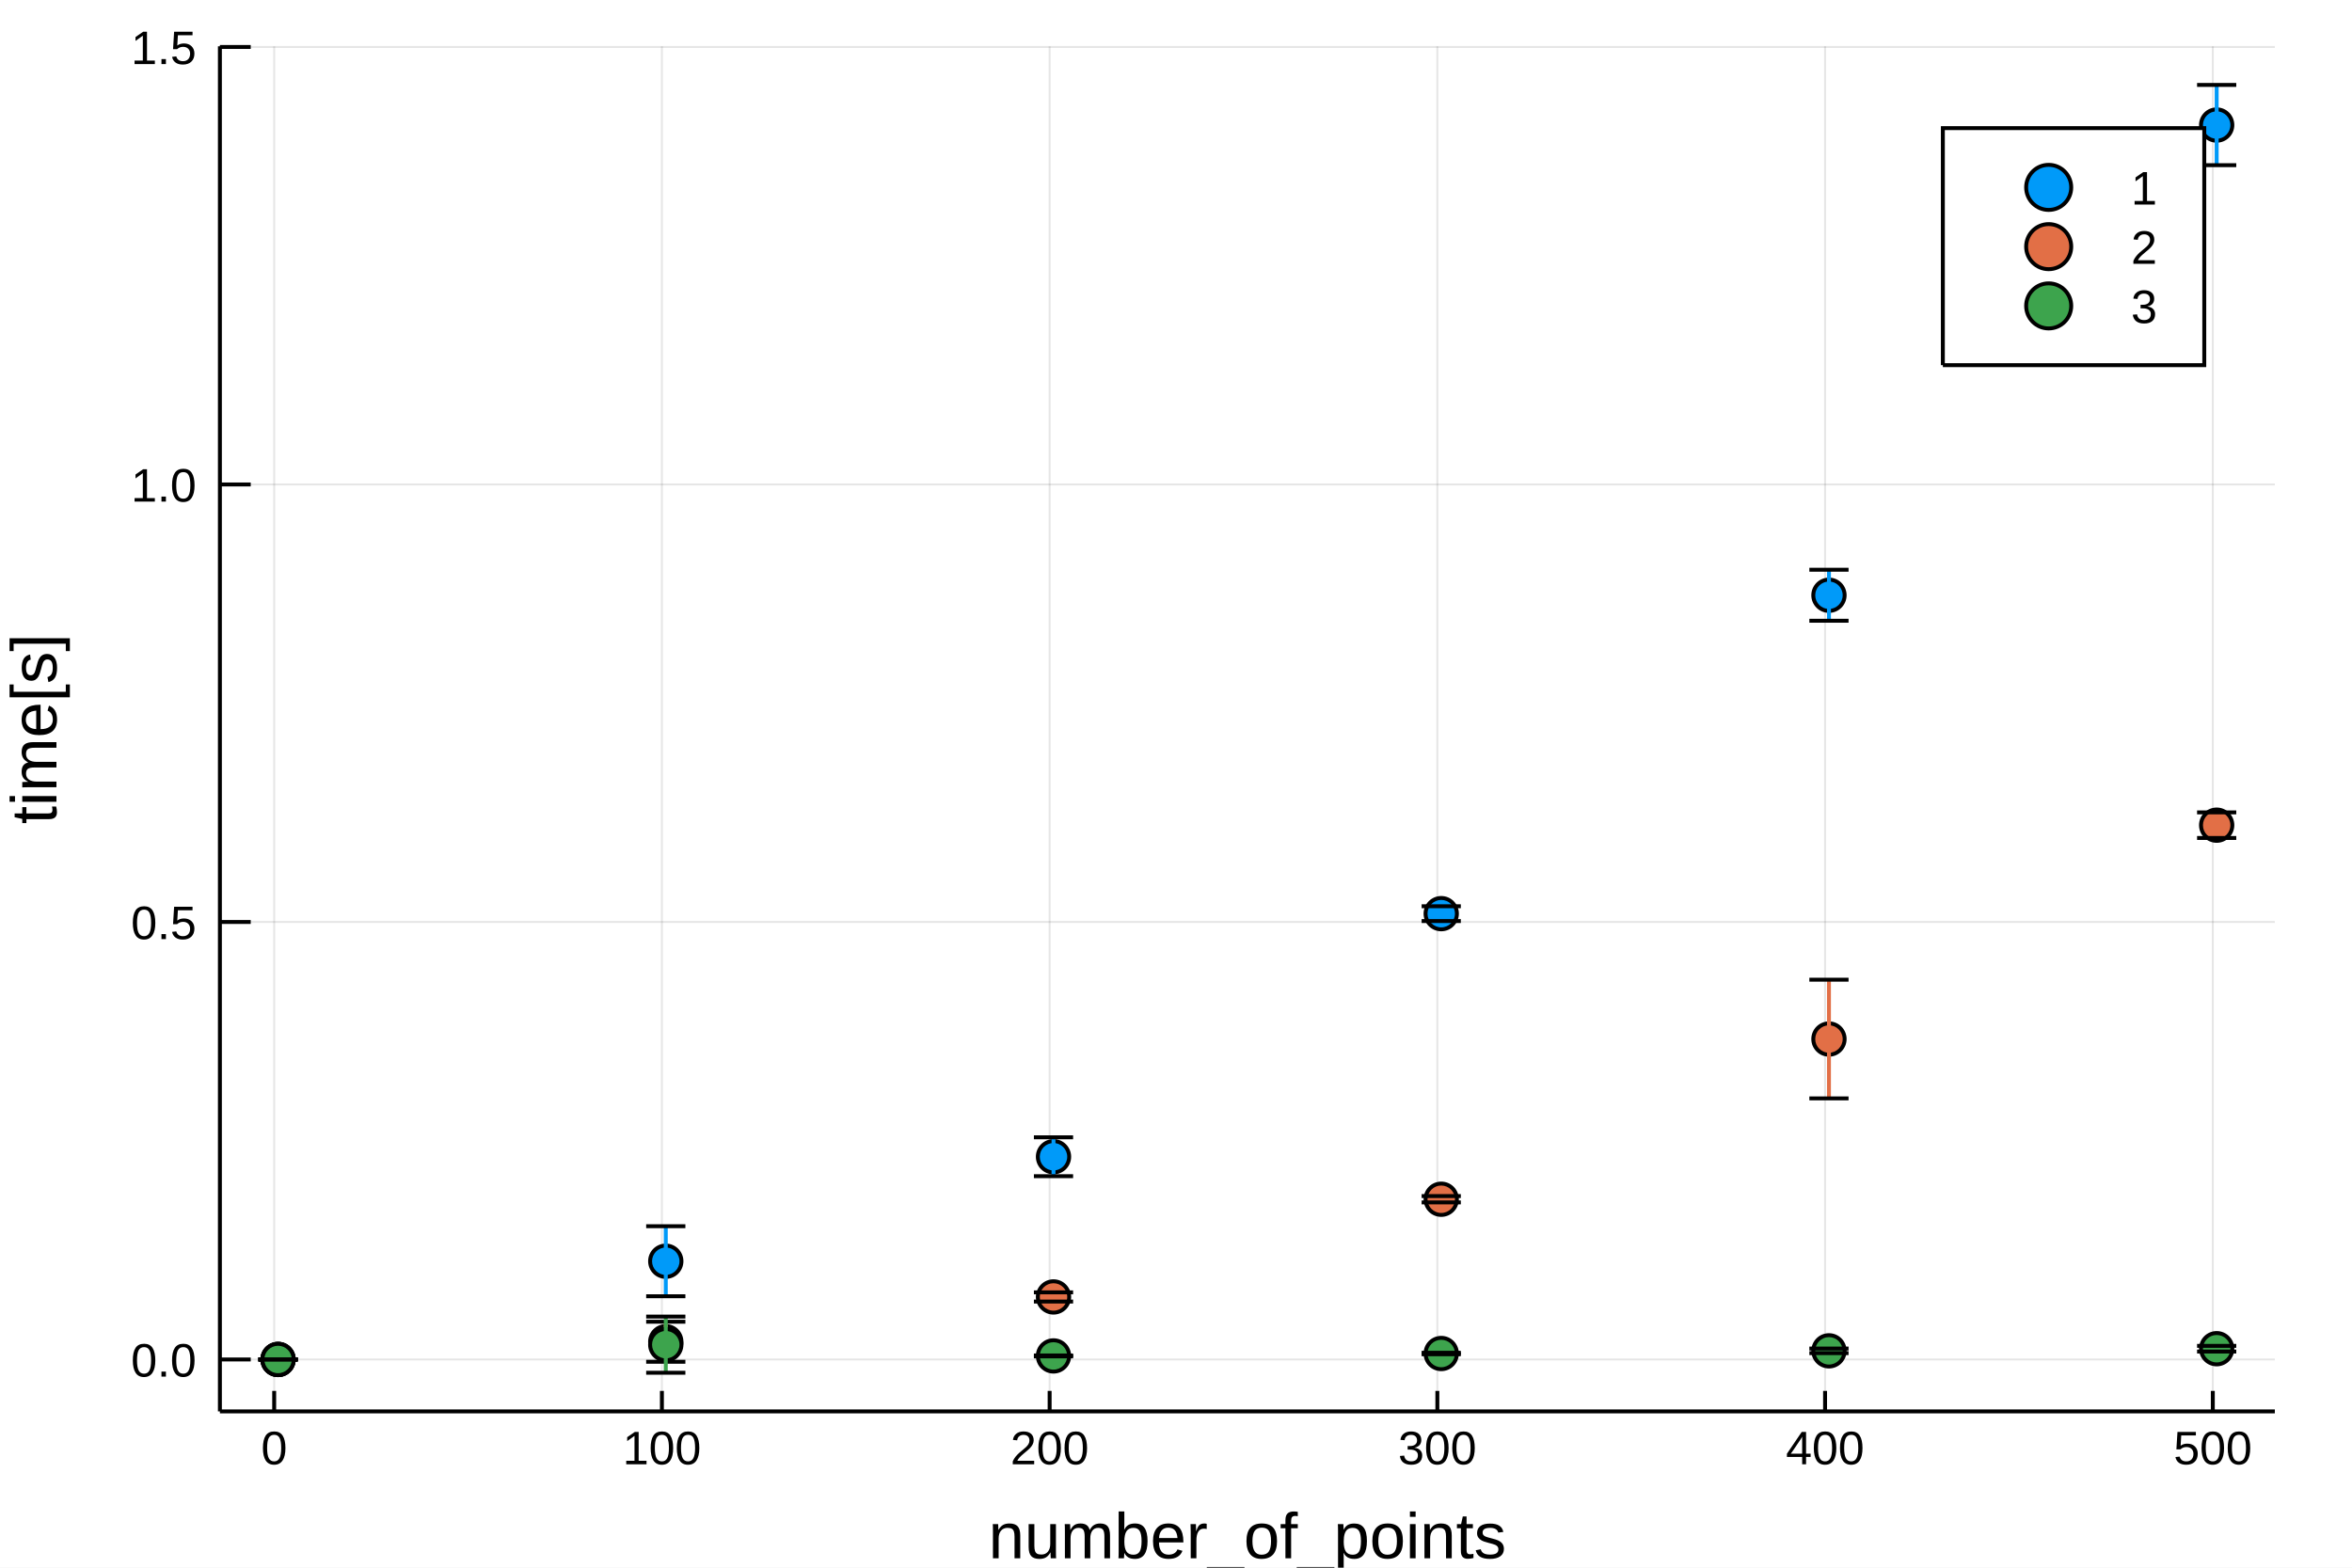
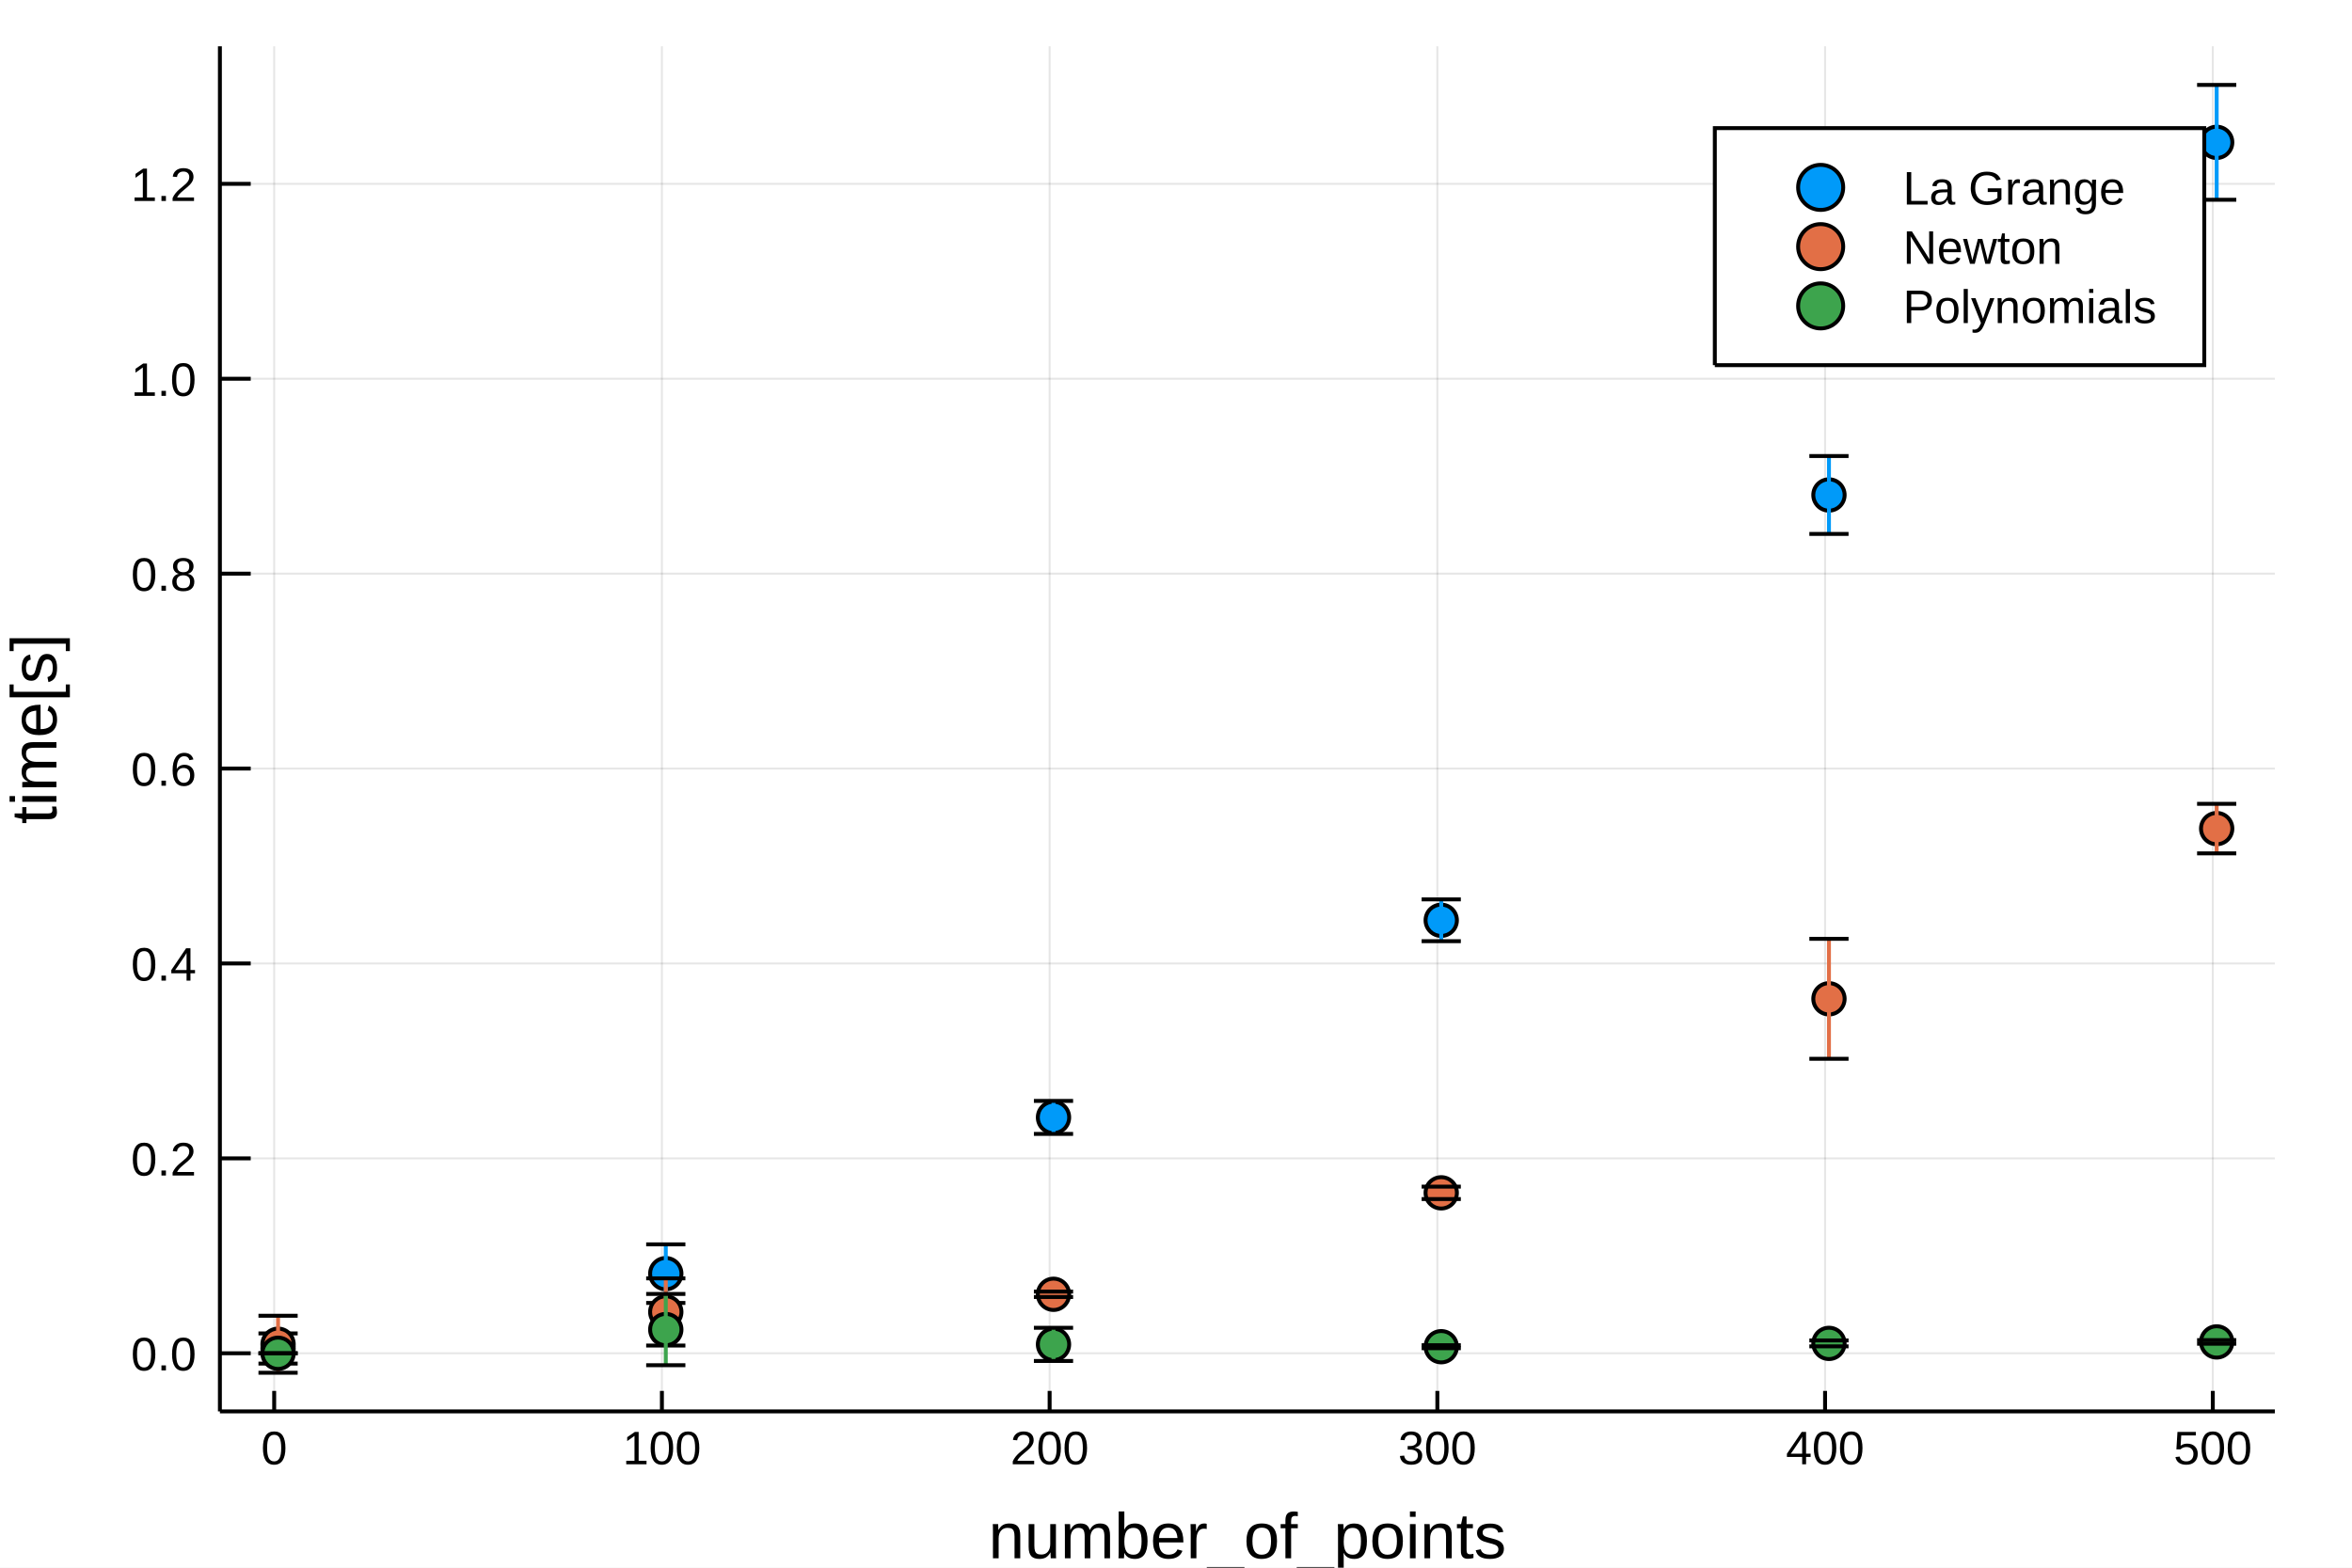
<svg xmlns="http://www.w3.org/2000/svg" width="600" height="400" viewBox="0 0 2400 1600">
  <defs>
-     <clipPath id="clip9500">
+     <clipPath id="clip1900">
      <rect x="0" y="0" width="2000" height="2000" />
    </clipPath>
  </defs>
  <defs>
-     <clipPath id="clip9501">
+     <clipPath id="clip1901">
      <rect x="0" y="0" width="2400" height="1600" />
    </clipPath>
  </defs>
-   <polygon clip-path="url(#clip9501)" points=" 0,1600 2400,1600 2400,0 0,0    " fill="#ffffff" fill-rule="evenodd" fill-opacity="1" />
-   <defs>
-     <clipPath id="clip9502">
+   <polygon clip-path="url(#clip1901)" points=" 0,1600 2400,1600 2400,0 0,0    " fill="#ffffff" fill-rule="evenodd" fill-opacity="1" />
+   <defs>
+     <clipPath id="clip1902">
      <rect x="480" y="0" width="1681" height="1600" />
    </clipPath>
  </defs>
-   <polygon clip-path="url(#clip9501)" points=" 224.386,1440.48 2321.26,1440.48 2321.26,47.244 224.386,47.244    " fill="#ffffff" fill-rule="evenodd" fill-opacity="1" />
-   <defs>
-     <clipPath id="clip9503">
+   <polygon clip-path="url(#clip1901)" points=" 224.386,1440.48 2321.26,1440.48 2321.26,47.244 224.386,47.244    " fill="#ffffff" fill-rule="evenodd" fill-opacity="1" />
+   <defs>
+     <clipPath id="clip1903">
      <rect x="224" y="47" width="2098" height="1394" />
    </clipPath>
  </defs>
-   <polyline clip-path="url(#clip9503)" style="stroke:#000000; stroke-width:2; stroke-opacity:0.1; fill:none" points="   279.775,1440.48 279.775,47.244    " />
-   <polyline clip-path="url(#clip9503)" style="stroke:#000000; stroke-width:2; stroke-opacity:0.1; fill:none" points="   675.412,1440.48 675.412,47.244    " />
-   <polyline clip-path="url(#clip9503)" style="stroke:#000000; stroke-width:2; stroke-opacity:0.1; fill:none" points="   1071.05,1440.48 1071.05,47.244    " />
-   <polyline clip-path="url(#clip9503)" style="stroke:#000000; stroke-width:2; stroke-opacity:0.1; fill:none" points="   1466.68,1440.48 1466.68,47.244    " />
-   <polyline clip-path="url(#clip9503)" style="stroke:#000000; stroke-width:2; stroke-opacity:0.1; fill:none" points="   1862.32,1440.48 1862.32,47.244    " />
-   <polyline clip-path="url(#clip9503)" style="stroke:#000000; stroke-width:2; stroke-opacity:0.1; fill:none" points="   2257.96,1440.48 2257.96,47.244    " />
-   <polyline clip-path="url(#clip9503)" style="stroke:#000000; stroke-width:2; stroke-opacity:0.1; fill:none" points="   224.386,1387.49 2321.26,1387.49    " />
-   <polyline clip-path="url(#clip9503)" style="stroke:#000000; stroke-width:2; stroke-opacity:0.1; fill:none" points="   224.386,940.973 2321.26,940.973    " />
-   <polyline clip-path="url(#clip9503)" style="stroke:#000000; stroke-width:2; stroke-opacity:0.1; fill:none" points="   224.386,494.452 2321.26,494.452    " />
-   <polyline clip-path="url(#clip9503)" style="stroke:#000000; stroke-width:2; stroke-opacity:0.1; fill:none" points="   224.386,47.931 2321.26,47.931    " />
-   <polyline clip-path="url(#clip9501)" style="stroke:#000000; stroke-width:4; stroke-opacity:1; fill:none" points="   224.386,1440.48 2321.26,1440.48    " />
-   <polyline clip-path="url(#clip9501)" style="stroke:#000000; stroke-width:4; stroke-opacity:1; fill:none" points="   224.386,1440.48 224.386,47.244    " />
-   <polyline clip-path="url(#clip9501)" style="stroke:#000000; stroke-width:4; stroke-opacity:1; fill:none" points="   279.775,1440.48 279.775,1419.58    " />
-   <polyline clip-path="url(#clip9501)" style="stroke:#000000; stroke-width:4; stroke-opacity:1; fill:none" points="   675.412,1440.48 675.412,1419.58    " />
-   <polyline clip-path="url(#clip9501)" style="stroke:#000000; stroke-width:4; stroke-opacity:1; fill:none" points="   1071.05,1440.48 1071.05,1419.58    " />
-   <polyline clip-path="url(#clip9501)" style="stroke:#000000; stroke-width:4; stroke-opacity:1; fill:none" points="   1466.68,1440.48 1466.68,1419.58    " />
-   <polyline clip-path="url(#clip9501)" style="stroke:#000000; stroke-width:4; stroke-opacity:1; fill:none" points="   1862.32,1440.48 1862.32,1419.58    " />
-   <polyline clip-path="url(#clip9501)" style="stroke:#000000; stroke-width:4; stroke-opacity:1; fill:none" points="   2257.96,1440.48 2257.96,1419.58    " />
-   <polyline clip-path="url(#clip9501)" style="stroke:#000000; stroke-width:4; stroke-opacity:1; fill:none" points="   224.386,1387.49 255.839,1387.49    " />
-   <polyline clip-path="url(#clip9501)" style="stroke:#000000; stroke-width:4; stroke-opacity:1; fill:none" points="   224.386,940.973 255.839,940.973    " />
-   <polyline clip-path="url(#clip9501)" style="stroke:#000000; stroke-width:4; stroke-opacity:1; fill:none" points="   224.386,494.452 255.839,494.452    " />
-   <polyline clip-path="url(#clip9501)" style="stroke:#000000; stroke-width:4; stroke-opacity:1; fill:none" points="   224.386,47.931 255.839,47.931    " />
-   <g clip-path="url(#clip9501)">
+   <polyline clip-path="url(#clip1903)" style="stroke:#000000; stroke-width:2; stroke-opacity:0.1; fill:none" points="   279.775,1440.48 279.775,47.244    " />
+   <polyline clip-path="url(#clip1903)" style="stroke:#000000; stroke-width:2; stroke-opacity:0.1; fill:none" points="   675.412,1440.48 675.412,47.244    " />
+   <polyline clip-path="url(#clip1903)" style="stroke:#000000; stroke-width:2; stroke-opacity:0.1; fill:none" points="   1071.05,1440.48 1071.05,47.244    " />
+   <polyline clip-path="url(#clip1903)" style="stroke:#000000; stroke-width:2; stroke-opacity:0.1; fill:none" points="   1466.68,1440.48 1466.68,47.244    " />
+   <polyline clip-path="url(#clip1903)" style="stroke:#000000; stroke-width:2; stroke-opacity:0.1; fill:none" points="   1862.32,1440.48 1862.32,47.244    " />
+   <polyline clip-path="url(#clip1903)" style="stroke:#000000; stroke-width:2; stroke-opacity:0.1; fill:none" points="   2257.96,1440.48 2257.96,47.244    " />
+   <polyline clip-path="url(#clip1903)" style="stroke:#000000; stroke-width:2; stroke-opacity:0.1; fill:none" points="   224.386,1381.16 2321.26,1381.16    " />
+   <polyline clip-path="url(#clip1903)" style="stroke:#000000; stroke-width:2; stroke-opacity:0.1; fill:none" points="   224.386,1182.24 2321.26,1182.24    " />
+   <polyline clip-path="url(#clip1903)" style="stroke:#000000; stroke-width:2; stroke-opacity:0.1; fill:none" points="   224.386,983.318 2321.26,983.318    " />
+   <polyline clip-path="url(#clip1903)" style="stroke:#000000; stroke-width:2; stroke-opacity:0.1; fill:none" points="   224.386,784.396 2321.26,784.396    " />
+   <polyline clip-path="url(#clip1903)" style="stroke:#000000; stroke-width:2; stroke-opacity:0.1; fill:none" points="   224.386,585.474 2321.26,585.474    " />
+   <polyline clip-path="url(#clip1903)" style="stroke:#000000; stroke-width:2; stroke-opacity:0.1; fill:none" points="   224.386,386.552 2321.26,386.552    " />
+   <polyline clip-path="url(#clip1903)" style="stroke:#000000; stroke-width:2; stroke-opacity:0.1; fill:none" points="   224.386,187.63 2321.26,187.63    " />
+   <polyline clip-path="url(#clip1901)" style="stroke:#000000; stroke-width:4; stroke-opacity:1; fill:none" points="   224.386,1440.48 2321.26,1440.48    " />
+   <polyline clip-path="url(#clip1901)" style="stroke:#000000; stroke-width:4; stroke-opacity:1; fill:none" points="   224.386,1440.48 224.386,47.244    " />
+   <polyline clip-path="url(#clip1901)" style="stroke:#000000; stroke-width:4; stroke-opacity:1; fill:none" points="   279.775,1440.48 279.775,1419.58    " />
+   <polyline clip-path="url(#clip1901)" style="stroke:#000000; stroke-width:4; stroke-opacity:1; fill:none" points="   675.412,1440.48 675.412,1419.58    " />
+   <polyline clip-path="url(#clip1901)" style="stroke:#000000; stroke-width:4; stroke-opacity:1; fill:none" points="   1071.05,1440.48 1071.05,1419.58    " />
+   <polyline clip-path="url(#clip1901)" style="stroke:#000000; stroke-width:4; stroke-opacity:1; fill:none" points="   1466.68,1440.48 1466.68,1419.58    " />
+   <polyline clip-path="url(#clip1901)" style="stroke:#000000; stroke-width:4; stroke-opacity:1; fill:none" points="   1862.32,1440.48 1862.32,1419.58    " />
+   <polyline clip-path="url(#clip1901)" style="stroke:#000000; stroke-width:4; stroke-opacity:1; fill:none" points="   2257.96,1440.48 2257.96,1419.58    " />
+   <polyline clip-path="url(#clip1901)" style="stroke:#000000; stroke-width:4; stroke-opacity:1; fill:none" points="   224.386,1381.16 255.839,1381.16    " />
+   <polyline clip-path="url(#clip1901)" style="stroke:#000000; stroke-width:4; stroke-opacity:1; fill:none" points="   224.386,1182.24 255.839,1182.24    " />
+   <polyline clip-path="url(#clip1901)" style="stroke:#000000; stroke-width:4; stroke-opacity:1; fill:none" points="   224.386,983.318 255.839,983.318    " />
+   <polyline clip-path="url(#clip1901)" style="stroke:#000000; stroke-width:4; stroke-opacity:1; fill:none" points="   224.386,784.396 255.839,784.396    " />
+   <polyline clip-path="url(#clip1901)" style="stroke:#000000; stroke-width:4; stroke-opacity:1; fill:none" points="   224.386,585.474 255.839,585.474    " />
+   <polyline clip-path="url(#clip1901)" style="stroke:#000000; stroke-width:4; stroke-opacity:1; fill:none" points="   224.386,386.552 255.839,386.552    " />
+   <polyline clip-path="url(#clip1901)" style="stroke:#000000; stroke-width:4; stroke-opacity:1; fill:none" points="   224.386,187.63 255.839,187.63    " />
+   <g clip-path="url(#clip1901)">
    <text style="fill:#000000; fill-opacity:1; font-family:Arial,Helvetica Neue,Helvetica,sans-serif; font-size:48px; text-anchor:middle;" transform="rotate(0, 279.775, 1494.48)" x="279.775" y="1494.48">0</text>
  </g>
-   <g clip-path="url(#clip9501)">
+   <g clip-path="url(#clip1901)">
    <text style="fill:#000000; fill-opacity:1; font-family:Arial,Helvetica Neue,Helvetica,sans-serif; font-size:48px; text-anchor:middle;" transform="rotate(0, 675.412, 1494.48)" x="675.412" y="1494.48">100</text>
  </g>
-   <g clip-path="url(#clip9501)">
+   <g clip-path="url(#clip1901)">
    <text style="fill:#000000; fill-opacity:1; font-family:Arial,Helvetica Neue,Helvetica,sans-serif; font-size:48px; text-anchor:middle;" transform="rotate(0, 1071.05, 1494.48)" x="1071.05" y="1494.48">200</text>
  </g>
-   <g clip-path="url(#clip9501)">
+   <g clip-path="url(#clip1901)">
    <text style="fill:#000000; fill-opacity:1; font-family:Arial,Helvetica Neue,Helvetica,sans-serif; font-size:48px; text-anchor:middle;" transform="rotate(0, 1466.68, 1494.48)" x="1466.68" y="1494.48">300</text>
  </g>
-   <g clip-path="url(#clip9501)">
+   <g clip-path="url(#clip1901)">
    <text style="fill:#000000; fill-opacity:1; font-family:Arial,Helvetica Neue,Helvetica,sans-serif; font-size:48px; text-anchor:middle;" transform="rotate(0, 1862.32, 1494.48)" x="1862.32" y="1494.48">400</text>
  </g>
-   <g clip-path="url(#clip9501)">
+   <g clip-path="url(#clip1901)">
    <text style="fill:#000000; fill-opacity:1; font-family:Arial,Helvetica Neue,Helvetica,sans-serif; font-size:48px; text-anchor:middle;" transform="rotate(0, 2257.96, 1494.48)" x="2257.96" y="1494.48">500</text>
  </g>
-   <g clip-path="url(#clip9501)">
-     <text style="fill:#000000; fill-opacity:1; font-family:Arial,Helvetica Neue,Helvetica,sans-serif; font-size:48px; text-anchor:end;" transform="rotate(0, 200.386, 1404.99)" x="200.386" y="1404.99">0.0</text>
-   </g>
-   <g clip-path="url(#clip9501)">
-     <text style="fill:#000000; fill-opacity:1; font-family:Arial,Helvetica Neue,Helvetica,sans-serif; font-size:48px; text-anchor:end;" transform="rotate(0, 200.386, 958.473)" x="200.386" y="958.473">0.5</text>
-   </g>
-   <g clip-path="url(#clip9501)">
-     <text style="fill:#000000; fill-opacity:1; font-family:Arial,Helvetica Neue,Helvetica,sans-serif; font-size:48px; text-anchor:end;" transform="rotate(0, 200.386, 511.952)" x="200.386" y="511.952">1.0</text>
-   </g>
-   <g clip-path="url(#clip9501)">
-     <text style="fill:#000000; fill-opacity:1; font-family:Arial,Helvetica Neue,Helvetica,sans-serif; font-size:48px; text-anchor:end;" transform="rotate(0, 200.386, 65.431)" x="200.386" y="65.431">1.5</text>
-   </g>
-   <g clip-path="url(#clip9501)">
+   <g clip-path="url(#clip1901)">
+     <text style="fill:#000000; fill-opacity:1; font-family:Arial,Helvetica Neue,Helvetica,sans-serif; font-size:48px; text-anchor:end;" transform="rotate(0, 200.386, 1398.66)" x="200.386" y="1398.66">0.0</text>
+   </g>
+   <g clip-path="url(#clip1901)">
+     <text style="fill:#000000; fill-opacity:1; font-family:Arial,Helvetica Neue,Helvetica,sans-serif; font-size:48px; text-anchor:end;" transform="rotate(0, 200.386, 1199.74)" x="200.386" y="1199.74">0.2</text>
+   </g>
+   <g clip-path="url(#clip1901)">
+     <text style="fill:#000000; fill-opacity:1; font-family:Arial,Helvetica Neue,Helvetica,sans-serif; font-size:48px; text-anchor:end;" transform="rotate(0, 200.386, 1000.82)" x="200.386" y="1000.82">0.4</text>
+   </g>
+   <g clip-path="url(#clip1901)">
+     <text style="fill:#000000; fill-opacity:1; font-family:Arial,Helvetica Neue,Helvetica,sans-serif; font-size:48px; text-anchor:end;" transform="rotate(0, 200.386, 801.896)" x="200.386" y="801.896">0.6</text>
+   </g>
+   <g clip-path="url(#clip1901)">
+     <text style="fill:#000000; fill-opacity:1; font-family:Arial,Helvetica Neue,Helvetica,sans-serif; font-size:48px; text-anchor:end;" transform="rotate(0, 200.386, 602.974)" x="200.386" y="602.974">0.8</text>
+   </g>
+   <g clip-path="url(#clip1901)">
+     <text style="fill:#000000; fill-opacity:1; font-family:Arial,Helvetica Neue,Helvetica,sans-serif; font-size:48px; text-anchor:end;" transform="rotate(0, 200.386, 404.052)" x="200.386" y="404.052">1.0</text>
+   </g>
+   <g clip-path="url(#clip1901)">
+     <text style="fill:#000000; fill-opacity:1; font-family:Arial,Helvetica Neue,Helvetica,sans-serif; font-size:48px; text-anchor:end;" transform="rotate(0, 200.386, 205.13)" x="200.386" y="205.13">1.2</text>
+   </g>
+   <g clip-path="url(#clip1901)">
    <text style="fill:#000000; fill-opacity:1; font-family:Arial,Helvetica Neue,Helvetica,sans-serif; font-size:66px; text-anchor:middle;" transform="rotate(0, 1272.82, 1590.4)" x="1272.82" y="1590.4">number_of_points</text>
  </g>
-   <g clip-path="url(#clip9501)">
+   <g clip-path="url(#clip1901)">
    <text style="fill:#000000; fill-opacity:1; font-family:Arial,Helvetica Neue,Helvetica,sans-serif; font-size:66px; text-anchor:middle;" transform="rotate(-90, 57.6, 743.863)" x="57.6" y="743.863">time[s]</text>
  </g>
-   <circle clip-path="url(#clip9503)" style="fill:#000000; stroke:none; fill-opacity:1" cx="283.732" cy="1387.49" r="18" />
-   <circle clip-path="url(#clip9503)" style="fill:#009af9; stroke:none; fill-opacity:1" cx="283.732" cy="1387.49" r="14" />
-   <circle clip-path="url(#clip9503)" style="fill:#000000; stroke:none; fill-opacity:1" cx="679.368" cy="1287.22" r="18" />
-   <circle clip-path="url(#clip9503)" style="fill:#009af9; stroke:none; fill-opacity:1" cx="679.368" cy="1287.22" r="14" />
-   <circle clip-path="url(#clip9503)" style="fill:#000000; stroke:none; fill-opacity:1" cx="1075" cy="1180.58" r="18" />
-   <circle clip-path="url(#clip9503)" style="fill:#009af9; stroke:none; fill-opacity:1" cx="1075" cy="1180.58" r="14" />
-   <circle clip-path="url(#clip9503)" style="fill:#000000; stroke:none; fill-opacity:1" cx="1470.64" cy="932.481" r="18" />
-   <circle clip-path="url(#clip9503)" style="fill:#009af9; stroke:none; fill-opacity:1" cx="1470.64" cy="932.481" r="14" />
-   <circle clip-path="url(#clip9503)" style="fill:#000000; stroke:none; fill-opacity:1" cx="1866.28" cy="607.514" r="18" />
-   <circle clip-path="url(#clip9503)" style="fill:#009af9; stroke:none; fill-opacity:1" cx="1866.28" cy="607.514" r="14" />
-   <circle clip-path="url(#clip9503)" style="fill:#000000; stroke:none; fill-opacity:1" cx="2261.91" cy="127.627" r="18" />
-   <circle clip-path="url(#clip9503)" style="fill:#009af9; stroke:none; fill-opacity:1" cx="2261.91" cy="127.627" r="14" />
-   <polyline clip-path="url(#clip9503)" style="stroke:#009af9; stroke-width:4; stroke-opacity:1; fill:none" points="   283.732,1387.49 283.732,1387.49    " />
-   <polyline clip-path="url(#clip9503)" style="stroke:#009af9; stroke-width:4; stroke-opacity:1; fill:none" points="   679.368,1322.97 679.368,1251.48    " />
-   <polyline clip-path="url(#clip9503)" style="stroke:#009af9; stroke-width:4; stroke-opacity:1; fill:none" points="   1075,1200.42 1075,1160.75    " />
-   <polyline clip-path="url(#clip9503)" style="stroke:#009af9; stroke-width:4; stroke-opacity:1; fill:none" points="   1470.64,940.039 1470.64,924.922    " />
-   <polyline clip-path="url(#clip9503)" style="stroke:#009af9; stroke-width:4; stroke-opacity:1; fill:none" points="   1866.28,633.541 1866.28,581.487    " />
-   <polyline clip-path="url(#clip9503)" style="stroke:#009af9; stroke-width:4; stroke-opacity:1; fill:none" points="   2261.91,168.578 2261.91,86.675    " />
-   <line clip-path="url(#clip9503)" x1="303.732" y1="1387.49" x2="263.732" y2="1387.49" style="stroke:#000000; stroke-width:4; stroke-opacity:1" />
-   <line clip-path="url(#clip9503)" x1="303.732" y1="1387.49" x2="263.732" y2="1387.49" style="stroke:#000000; stroke-width:4; stroke-opacity:1" />
-   <line clip-path="url(#clip9503)" x1="699.368" y1="1322.97" x2="659.368" y2="1322.97" style="stroke:#000000; stroke-width:4; stroke-opacity:1" />
-   <line clip-path="url(#clip9503)" x1="699.368" y1="1251.48" x2="659.368" y2="1251.48" style="stroke:#000000; stroke-width:4; stroke-opacity:1" />
-   <line clip-path="url(#clip9503)" x1="1095" y1="1200.42" x2="1055" y2="1200.42" style="stroke:#000000; stroke-width:4; stroke-opacity:1" />
-   <line clip-path="url(#clip9503)" x1="1095" y1="1160.75" x2="1055" y2="1160.75" style="stroke:#000000; stroke-width:4; stroke-opacity:1" />
-   <line clip-path="url(#clip9503)" x1="1490.64" y1="940.039" x2="1450.64" y2="940.039" style="stroke:#000000; stroke-width:4; stroke-opacity:1" />
-   <line clip-path="url(#clip9503)" x1="1490.64" y1="924.922" x2="1450.64" y2="924.922" style="stroke:#000000; stroke-width:4; stroke-opacity:1" />
-   <line clip-path="url(#clip9503)" x1="1886.28" y1="633.541" x2="1846.28" y2="633.541" style="stroke:#000000; stroke-width:4; stroke-opacity:1" />
-   <line clip-path="url(#clip9503)" x1="1886.28" y1="581.487" x2="1846.28" y2="581.487" style="stroke:#000000; stroke-width:4; stroke-opacity:1" />
-   <line clip-path="url(#clip9503)" x1="2281.91" y1="168.578" x2="2241.91" y2="168.578" style="stroke:#000000; stroke-width:4; stroke-opacity:1" />
-   <line clip-path="url(#clip9503)" x1="2281.91" y1="86.675" x2="2241.91" y2="86.675" style="stroke:#000000; stroke-width:4; stroke-opacity:1" />
-   <circle clip-path="url(#clip9503)" style="fill:#000000; stroke:none; fill-opacity:1" cx="283.732" cy="1387.49" r="18" />
-   <circle clip-path="url(#clip9503)" style="fill:#e26f46; stroke:none; fill-opacity:1" cx="283.732" cy="1387.49" r="14" />
-   <circle clip-path="url(#clip9503)" style="fill:#000000; stroke:none; fill-opacity:1" cx="679.368" cy="1369.4" r="18" />
-   <circle clip-path="url(#clip9503)" style="fill:#e26f46; stroke:none; fill-opacity:1" cx="679.368" cy="1369.4" r="14" />
-   <circle clip-path="url(#clip9503)" style="fill:#000000; stroke:none; fill-opacity:1" cx="1075" cy="1323.68" r="18" />
-   <circle clip-path="url(#clip9503)" style="fill:#e26f46; stroke:none; fill-opacity:1" cx="1075" cy="1323.68" r="14" />
-   <circle clip-path="url(#clip9503)" style="fill:#000000; stroke:none; fill-opacity:1" cx="1470.64" cy="1223.96" r="18" />
-   <circle clip-path="url(#clip9503)" style="fill:#e26f46; stroke:none; fill-opacity:1" cx="1470.64" cy="1223.96" r="14" />
-   <circle clip-path="url(#clip9503)" style="fill:#000000; stroke:none; fill-opacity:1" cx="1866.28" cy="1060.45" r="18" />
-   <circle clip-path="url(#clip9503)" style="fill:#e26f46; stroke:none; fill-opacity:1" cx="1866.28" cy="1060.45" r="14" />
-   <circle clip-path="url(#clip9503)" style="fill:#000000; stroke:none; fill-opacity:1" cx="2261.91" cy="842.184" r="18" />
-   <circle clip-path="url(#clip9503)" style="fill:#e26f46; stroke:none; fill-opacity:1" cx="2261.91" cy="842.184" r="14" />
-   <polyline clip-path="url(#clip9503)" style="stroke:#e26f46; stroke-width:4; stroke-opacity:1; fill:none" points="   283.732,1387.49 283.732,1387.49    " />
-   <polyline clip-path="url(#clip9503)" style="stroke:#e26f46; stroke-width:4; stroke-opacity:1; fill:none" points="   679.368,1389.84 679.368,1348.97    " />
-   <polyline clip-path="url(#clip9503)" style="stroke:#e26f46; stroke-width:4; stroke-opacity:1; fill:none" points="   1075,1328.37 1075,1318.99    " />
-   <polyline clip-path="url(#clip9503)" style="stroke:#e26f46; stroke-width:4; stroke-opacity:1; fill:none" points="   1470.64,1227.2 1470.64,1220.71    " />
-   <polyline clip-path="url(#clip9503)" style="stroke:#e26f46; stroke-width:4; stroke-opacity:1; fill:none" points="   1866.28,1121.02 1866.28,999.889    " />
-   <polyline clip-path="url(#clip9503)" style="stroke:#e26f46; stroke-width:4; stroke-opacity:1; fill:none" points="   2261.91,855.242 2261.91,829.126    " />
-   <line clip-path="url(#clip9503)" x1="303.732" y1="1387.49" x2="263.732" y2="1387.49" style="stroke:#000000; stroke-width:4; stroke-opacity:1" />
-   <line clip-path="url(#clip9503)" x1="303.732" y1="1387.49" x2="263.732" y2="1387.49" style="stroke:#000000; stroke-width:4; stroke-opacity:1" />
-   <line clip-path="url(#clip9503)" x1="699.368" y1="1389.84" x2="659.368" y2="1389.84" style="stroke:#000000; stroke-width:4; stroke-opacity:1" />
-   <line clip-path="url(#clip9503)" x1="699.368" y1="1348.97" x2="659.368" y2="1348.97" style="stroke:#000000; stroke-width:4; stroke-opacity:1" />
-   <line clip-path="url(#clip9503)" x1="1095" y1="1328.37" x2="1055" y2="1328.37" style="stroke:#000000; stroke-width:4; stroke-opacity:1" />
-   <line clip-path="url(#clip9503)" x1="1095" y1="1318.99" x2="1055" y2="1318.99" style="stroke:#000000; stroke-width:4; stroke-opacity:1" />
-   <line clip-path="url(#clip9503)" x1="1490.64" y1="1227.2" x2="1450.64" y2="1227.2" style="stroke:#000000; stroke-width:4; stroke-opacity:1" />
-   <line clip-path="url(#clip9503)" x1="1490.64" y1="1220.71" x2="1450.64" y2="1220.71" style="stroke:#000000; stroke-width:4; stroke-opacity:1" />
-   <line clip-path="url(#clip9503)" x1="1886.28" y1="1121.02" x2="1846.28" y2="1121.02" style="stroke:#000000; stroke-width:4; stroke-opacity:1" />
-   <line clip-path="url(#clip9503)" x1="1886.28" y1="999.889" x2="1846.28" y2="999.889" style="stroke:#000000; stroke-width:4; stroke-opacity:1" />
-   <line clip-path="url(#clip9503)" x1="2281.91" y1="855.242" x2="2241.91" y2="855.242" style="stroke:#000000; stroke-width:4; stroke-opacity:1" />
-   <line clip-path="url(#clip9503)" x1="2281.91" y1="829.126" x2="2241.91" y2="829.126" style="stroke:#000000; stroke-width:4; stroke-opacity:1" />
-   <circle clip-path="url(#clip9503)" style="fill:#000000; stroke:none; fill-opacity:1" cx="283.732" cy="1387.49" r="18" />
-   <circle clip-path="url(#clip9503)" style="fill:#3da44d; stroke:none; fill-opacity:1" cx="283.732" cy="1387.49" r="14" />
-   <circle clip-path="url(#clip9503)" style="fill:#000000; stroke:none; fill-opacity:1" cx="679.368" cy="1372.39" r="18" />
-   <circle clip-path="url(#clip9503)" style="fill:#3da44d; stroke:none; fill-opacity:1" cx="679.368" cy="1372.39" r="14" />
-   <circle clip-path="url(#clip9503)" style="fill:#000000; stroke:none; fill-opacity:1" cx="1075" cy="1383.87" r="18" />
-   <circle clip-path="url(#clip9503)" style="fill:#3da44d; stroke:none; fill-opacity:1" cx="1075" cy="1383.87" r="14" />
-   <circle clip-path="url(#clip9503)" style="fill:#000000; stroke:none; fill-opacity:1" cx="1470.64" cy="1381.41" r="18" />
-   <circle clip-path="url(#clip9503)" style="fill:#3da44d; stroke:none; fill-opacity:1" cx="1470.64" cy="1381.41" r="14" />
-   <circle clip-path="url(#clip9503)" style="fill:#000000; stroke:none; fill-opacity:1" cx="1866.28" cy="1378.68" r="18" />
-   <circle clip-path="url(#clip9503)" style="fill:#3da44d; stroke:none; fill-opacity:1" cx="1866.28" cy="1378.68" r="14" />
-   <circle clip-path="url(#clip9503)" style="fill:#000000; stroke:none; fill-opacity:1" cx="2261.91" cy="1376.5" r="18" />
-   <circle clip-path="url(#clip9503)" style="fill:#3da44d; stroke:none; fill-opacity:1" cx="2261.91" cy="1376.5" r="14" />
-   <polyline clip-path="url(#clip9503)" style="stroke:#3da44d; stroke-width:4; stroke-opacity:1; fill:none" points="   283.732,1387.5 283.732,1387.48    " />
-   <polyline clip-path="url(#clip9503)" style="stroke:#3da44d; stroke-width:4; stroke-opacity:1; fill:none" points="   679.368,1401.05 679.368,1343.72    " />
-   <polyline clip-path="url(#clip9503)" style="stroke:#3da44d; stroke-width:4; stroke-opacity:1; fill:none" points="   1075,1384.35 1075,1383.4    " />
-   <polyline clip-path="url(#clip9503)" style="stroke:#3da44d; stroke-width:4; stroke-opacity:1; fill:none" points="   1470.64,1382.18 1470.64,1380.64    " />
-   <polyline clip-path="url(#clip9503)" style="stroke:#3da44d; stroke-width:4; stroke-opacity:1; fill:none" points="   1866.28,1381.02 1866.28,1376.34    " />
-   <polyline clip-path="url(#clip9503)" style="stroke:#3da44d; stroke-width:4; stroke-opacity:1; fill:none" points="   2261.91,1379.4 2261.91,1373.6    " />
-   <line clip-path="url(#clip9503)" x1="303.732" y1="1387.5" x2="263.732" y2="1387.5" style="stroke:#000000; stroke-width:4; stroke-opacity:1" />
-   <line clip-path="url(#clip9503)" x1="303.732" y1="1387.48" x2="263.732" y2="1387.48" style="stroke:#000000; stroke-width:4; stroke-opacity:1" />
-   <line clip-path="url(#clip9503)" x1="699.368" y1="1401.05" x2="659.368" y2="1401.05" style="stroke:#000000; stroke-width:4; stroke-opacity:1" />
-   <line clip-path="url(#clip9503)" x1="699.368" y1="1343.72" x2="659.368" y2="1343.72" style="stroke:#000000; stroke-width:4; stroke-opacity:1" />
-   <line clip-path="url(#clip9503)" x1="1095" y1="1384.35" x2="1055" y2="1384.35" style="stroke:#000000; stroke-width:4; stroke-opacity:1" />
-   <line clip-path="url(#clip9503)" x1="1095" y1="1383.4" x2="1055" y2="1383.4" style="stroke:#000000; stroke-width:4; stroke-opacity:1" />
-   <line clip-path="url(#clip9503)" x1="1490.64" y1="1382.18" x2="1450.64" y2="1382.18" style="stroke:#000000; stroke-width:4; stroke-opacity:1" />
-   <line clip-path="url(#clip9503)" x1="1490.64" y1="1380.64" x2="1450.64" y2="1380.64" style="stroke:#000000; stroke-width:4; stroke-opacity:1" />
-   <line clip-path="url(#clip9503)" x1="1886.28" y1="1381.02" x2="1846.28" y2="1381.02" style="stroke:#000000; stroke-width:4; stroke-opacity:1" />
-   <line clip-path="url(#clip9503)" x1="1886.28" y1="1376.34" x2="1846.28" y2="1376.34" style="stroke:#000000; stroke-width:4; stroke-opacity:1" />
-   <line clip-path="url(#clip9503)" x1="2281.91" y1="1379.4" x2="2241.91" y2="1379.4" style="stroke:#000000; stroke-width:4; stroke-opacity:1" />
-   <line clip-path="url(#clip9503)" x1="2281.91" y1="1373.6" x2="2241.91" y2="1373.6" style="stroke:#000000; stroke-width:4; stroke-opacity:1" />
-   <polygon clip-path="url(#clip9501)" points=" 1982.5,372.684 2249.26,372.684 2249.26,130.764 1982.5,130.764    " fill="#ffffff" fill-rule="evenodd" fill-opacity="1" />
-   <polyline clip-path="url(#clip9501)" style="stroke:#000000; stroke-width:4; stroke-opacity:1; fill:none" points="   1982.5,372.684 2249.26,372.684 2249.26,130.764 1982.5,130.764 1982.5,372.684    " />
-   <circle clip-path="url(#clip9501)" style="fill:#000000; stroke:none; fill-opacity:1" cx="2090.5" cy="191.244" r="25" />
-   <circle clip-path="url(#clip9501)" style="fill:#009af9; stroke:none; fill-opacity:1" cx="2090.5" cy="191.244" r="21" />
-   <g clip-path="url(#clip9501)">
-     <text style="fill:#000000; fill-opacity:1; font-family:Arial,Helvetica Neue,Helvetica,sans-serif; font-size:48px; text-anchor:start;" transform="rotate(0, 2174.5, 208.744)" x="2174.5" y="208.744">1</text>
-   </g>
-   <circle clip-path="url(#clip9501)" style="fill:#000000; stroke:none; fill-opacity:1" cx="2090.5" cy="251.724" r="25" />
-   <circle clip-path="url(#clip9501)" style="fill:#e26f46; stroke:none; fill-opacity:1" cx="2090.5" cy="251.724" r="21" />
-   <g clip-path="url(#clip9501)">
-     <text style="fill:#000000; fill-opacity:1; font-family:Arial,Helvetica Neue,Helvetica,sans-serif; font-size:48px; text-anchor:start;" transform="rotate(0, 2174.5, 269.224)" x="2174.5" y="269.224">2</text>
-   </g>
-   <circle clip-path="url(#clip9501)" style="fill:#000000; stroke:none; fill-opacity:1" cx="2090.5" cy="312.204" r="25" />
-   <circle clip-path="url(#clip9501)" style="fill:#3da44d; stroke:none; fill-opacity:1" cx="2090.5" cy="312.204" r="21" />
-   <g clip-path="url(#clip9501)">
-     <text style="fill:#000000; fill-opacity:1; font-family:Arial,Helvetica Neue,Helvetica,sans-serif; font-size:48px; text-anchor:start;" transform="rotate(0, 2174.5, 329.704)" x="2174.5" y="329.704">3</text>
+   <circle clip-path="url(#clip1903)" style="fill:#000000; stroke:none; fill-opacity:1" cx="283.732" cy="1376.29" r="18" />
+   <circle clip-path="url(#clip1903)" style="fill:#009af9; stroke:none; fill-opacity:1" cx="283.732" cy="1376.29" r="14" />
+   <circle clip-path="url(#clip1903)" style="fill:#000000; stroke:none; fill-opacity:1" cx="679.368" cy="1299.91" r="18" />
+   <circle clip-path="url(#clip1903)" style="fill:#009af9; stroke:none; fill-opacity:1" cx="679.368" cy="1299.91" r="14" />
+   <circle clip-path="url(#clip1903)" style="fill:#000000; stroke:none; fill-opacity:1" cx="1075" cy="1140.44" r="18" />
+   <circle clip-path="url(#clip1903)" style="fill:#009af9; stroke:none; fill-opacity:1" cx="1075" cy="1140.44" r="14" />
+   <circle clip-path="url(#clip1903)" style="fill:#000000; stroke:none; fill-opacity:1" cx="1470.64" cy="939.252" r="18" />
+   <circle clip-path="url(#clip1903)" style="fill:#009af9; stroke:none; fill-opacity:1" cx="1470.64" cy="939.252" r="14" />
+   <circle clip-path="url(#clip1903)" style="fill:#000000; stroke:none; fill-opacity:1" cx="1866.28" cy="505.182" r="18" />
+   <circle clip-path="url(#clip1903)" style="fill:#009af9; stroke:none; fill-opacity:1" cx="1866.28" cy="505.182" r="14" />
+   <circle clip-path="url(#clip1903)" style="fill:#000000; stroke:none; fill-opacity:1" cx="2261.91" cy="145.278" r="18" />
+   <circle clip-path="url(#clip1903)" style="fill:#009af9; stroke:none; fill-opacity:1" cx="2261.91" cy="145.278" r="14" />
+   <polyline clip-path="url(#clip1903)" style="stroke:#009af9; stroke-width:4; stroke-opacity:1; fill:none" points="   283.732,1391.69 283.732,1360.9    " />
+   <polyline clip-path="url(#clip1903)" style="stroke:#009af9; stroke-width:4; stroke-opacity:1; fill:none" points="   679.368,1329.8 679.368,1270.01    " />
+   <polyline clip-path="url(#clip1903)" style="stroke:#009af9; stroke-width:4; stroke-opacity:1; fill:none" points="   1075,1157.28 1075,1123.6    " />
+   <polyline clip-path="url(#clip1903)" style="stroke:#009af9; stroke-width:4; stroke-opacity:1; fill:none" points="   1470.64,960.576 1470.64,917.927    " />
+   <polyline clip-path="url(#clip1903)" style="stroke:#009af9; stroke-width:4; stroke-opacity:1; fill:none" points="   1866.28,544.93 1866.28,465.434    " />
+   <polyline clip-path="url(#clip1903)" style="stroke:#009af9; stroke-width:4; stroke-opacity:1; fill:none" points="   2261.91,203.881 2261.91,86.675    " />
+   <line clip-path="url(#clip1903)" x1="303.732" y1="1391.69" x2="263.732" y2="1391.69" style="stroke:#000000; stroke-width:4; stroke-opacity:1" />
+   <line clip-path="url(#clip1903)" x1="303.732" y1="1360.9" x2="263.732" y2="1360.9" style="stroke:#000000; stroke-width:4; stroke-opacity:1" />
+   <line clip-path="url(#clip1903)" x1="699.368" y1="1329.8" x2="659.368" y2="1329.8" style="stroke:#000000; stroke-width:4; stroke-opacity:1" />
+   <line clip-path="url(#clip1903)" x1="699.368" y1="1270.01" x2="659.368" y2="1270.01" style="stroke:#000000; stroke-width:4; stroke-opacity:1" />
+   <line clip-path="url(#clip1903)" x1="1095" y1="1157.28" x2="1055" y2="1157.28" style="stroke:#000000; stroke-width:4; stroke-opacity:1" />
+   <line clip-path="url(#clip1903)" x1="1095" y1="1123.6" x2="1055" y2="1123.6" style="stroke:#000000; stroke-width:4; stroke-opacity:1" />
+   <line clip-path="url(#clip1903)" x1="1490.64" y1="960.576" x2="1450.64" y2="960.576" style="stroke:#000000; stroke-width:4; stroke-opacity:1" />
+   <line clip-path="url(#clip1903)" x1="1490.64" y1="917.927" x2="1450.64" y2="917.927" style="stroke:#000000; stroke-width:4; stroke-opacity:1" />
+   <line clip-path="url(#clip1903)" x1="1886.28" y1="544.93" x2="1846.28" y2="544.93" style="stroke:#000000; stroke-width:4; stroke-opacity:1" />
+   <line clip-path="url(#clip1903)" x1="1886.28" y1="465.434" x2="1846.28" y2="465.434" style="stroke:#000000; stroke-width:4; stroke-opacity:1" />
+   <line clip-path="url(#clip1903)" x1="2281.91" y1="203.881" x2="2241.91" y2="203.881" style="stroke:#000000; stroke-width:4; stroke-opacity:1" />
+   <line clip-path="url(#clip1903)" x1="2281.91" y1="86.675" x2="2241.91" y2="86.675" style="stroke:#000000; stroke-width:4; stroke-opacity:1" />
+   <circle clip-path="url(#clip1903)" style="fill:#000000; stroke:none; fill-opacity:1" cx="283.732" cy="1371.96" r="18" />
+   <circle clip-path="url(#clip1903)" style="fill:#e26f46; stroke:none; fill-opacity:1" cx="283.732" cy="1371.96" r="14" />
+   <circle clip-path="url(#clip1903)" style="fill:#000000; stroke:none; fill-opacity:1" cx="679.368" cy="1338.99" r="18" />
+   <circle clip-path="url(#clip1903)" style="fill:#e26f46; stroke:none; fill-opacity:1" cx="679.368" cy="1338.99" r="14" />
+   <circle clip-path="url(#clip1903)" style="fill:#000000; stroke:none; fill-opacity:1" cx="1075" cy="1320.97" r="18" />
+   <circle clip-path="url(#clip1903)" style="fill:#e26f46; stroke:none; fill-opacity:1" cx="1075" cy="1320.97" r="14" />
+   <circle clip-path="url(#clip1903)" style="fill:#000000; stroke:none; fill-opacity:1" cx="1470.64" cy="1217.42" r="18" />
+   <circle clip-path="url(#clip1903)" style="fill:#e26f46; stroke:none; fill-opacity:1" cx="1470.64" cy="1217.42" r="14" />
+   <circle clip-path="url(#clip1903)" style="fill:#000000; stroke:none; fill-opacity:1" cx="1866.28" cy="1019.39" r="18" />
+   <circle clip-path="url(#clip1903)" style="fill:#e26f46; stroke:none; fill-opacity:1" cx="1866.28" cy="1019.39" r="14" />
+   <circle clip-path="url(#clip1903)" style="fill:#000000; stroke:none; fill-opacity:1" cx="2261.91" cy="845.674" r="18" />
+   <circle clip-path="url(#clip1903)" style="fill:#e26f46; stroke:none; fill-opacity:1" cx="2261.91" cy="845.674" r="14" />
+   <polyline clip-path="url(#clip1903)" style="stroke:#e26f46; stroke-width:4; stroke-opacity:1; fill:none" points="   283.732,1401.05 283.732,1342.87    " />
+   <polyline clip-path="url(#clip1903)" style="stroke:#e26f46; stroke-width:4; stroke-opacity:1; fill:none" points="   679.368,1373.27 679.368,1304.71    " />
+   <polyline clip-path="url(#clip1903)" style="stroke:#e26f46; stroke-width:4; stroke-opacity:1; fill:none" points="   1075,1323.73 1075,1318.21    " />
+   <polyline clip-path="url(#clip1903)" style="stroke:#e26f46; stroke-width:4; stroke-opacity:1; fill:none" points="   1470.64,1223.76 1470.64,1211.09    " />
+   <polyline clip-path="url(#clip1903)" style="stroke:#e26f46; stroke-width:4; stroke-opacity:1; fill:none" points="   1866.28,1080.61 1866.28,958.174    " />
+   <polyline clip-path="url(#clip1903)" style="stroke:#e26f46; stroke-width:4; stroke-opacity:1; fill:none" points="   2261.91,870.952 2261.91,820.397    " />
+   <line clip-path="url(#clip1903)" x1="303.732" y1="1401.05" x2="263.732" y2="1401.05" style="stroke:#000000; stroke-width:4; stroke-opacity:1" />
+   <line clip-path="url(#clip1903)" x1="303.732" y1="1342.87" x2="263.732" y2="1342.87" style="stroke:#000000; stroke-width:4; stroke-opacity:1" />
+   <line clip-path="url(#clip1903)" x1="699.368" y1="1373.27" x2="659.368" y2="1373.27" style="stroke:#000000; stroke-width:4; stroke-opacity:1" />
+   <line clip-path="url(#clip1903)" x1="699.368" y1="1304.71" x2="659.368" y2="1304.71" style="stroke:#000000; stroke-width:4; stroke-opacity:1" />
+   <line clip-path="url(#clip1903)" x1="1095" y1="1323.73" x2="1055" y2="1323.73" style="stroke:#000000; stroke-width:4; stroke-opacity:1" />
+   <line clip-path="url(#clip1903)" x1="1095" y1="1318.21" x2="1055" y2="1318.21" style="stroke:#000000; stroke-width:4; stroke-opacity:1" />
+   <line clip-path="url(#clip1903)" x1="1490.64" y1="1223.76" x2="1450.64" y2="1223.76" style="stroke:#000000; stroke-width:4; stroke-opacity:1" />
+   <line clip-path="url(#clip1903)" x1="1490.64" y1="1211.09" x2="1450.64" y2="1211.09" style="stroke:#000000; stroke-width:4; stroke-opacity:1" />
+   <line clip-path="url(#clip1903)" x1="1886.28" y1="1080.61" x2="1846.28" y2="1080.61" style="stroke:#000000; stroke-width:4; stroke-opacity:1" />
+   <line clip-path="url(#clip1903)" x1="1886.28" y1="958.174" x2="1846.28" y2="958.174" style="stroke:#000000; stroke-width:4; stroke-opacity:1" />
+   <line clip-path="url(#clip1903)" x1="2281.91" y1="870.952" x2="2241.91" y2="870.952" style="stroke:#000000; stroke-width:4; stroke-opacity:1" />
+   <line clip-path="url(#clip1903)" x1="2281.91" y1="820.397" x2="2241.91" y2="820.397" style="stroke:#000000; stroke-width:4; stroke-opacity:1" />
+   <circle clip-path="url(#clip1903)" style="fill:#000000; stroke:none; fill-opacity:1" cx="283.732" cy="1381.16" r="18" />
+   <circle clip-path="url(#clip1903)" style="fill:#3da44d; stroke:none; fill-opacity:1" cx="283.732" cy="1381.16" r="14" />
+   <circle clip-path="url(#clip1903)" style="fill:#000000; stroke:none; fill-opacity:1" cx="679.368" cy="1356.98" r="18" />
+   <circle clip-path="url(#clip1903)" style="fill:#3da44d; stroke:none; fill-opacity:1" cx="679.368" cy="1356.98" r="14" />
+   <circle clip-path="url(#clip1903)" style="fill:#000000; stroke:none; fill-opacity:1" cx="1075" cy="1372.09" r="18" />
+   <circle clip-path="url(#clip1903)" style="fill:#3da44d; stroke:none; fill-opacity:1" cx="1075" cy="1372.09" r="14" />
+   <circle clip-path="url(#clip1903)" style="fill:#000000; stroke:none; fill-opacity:1" cx="1470.64" cy="1374.47" r="18" />
+   <circle clip-path="url(#clip1903)" style="fill:#3da44d; stroke:none; fill-opacity:1" cx="1470.64" cy="1374.47" r="14" />
+   <circle clip-path="url(#clip1903)" style="fill:#000000; stroke:none; fill-opacity:1" cx="1866.28" cy="1371.08" r="18" />
+   <circle clip-path="url(#clip1903)" style="fill:#3da44d; stroke:none; fill-opacity:1" cx="1866.28" cy="1371.08" r="14" />
+   <circle clip-path="url(#clip1903)" style="fill:#000000; stroke:none; fill-opacity:1" cx="2261.91" cy="1369.58" r="18" />
+   <circle clip-path="url(#clip1903)" style="fill:#3da44d; stroke:none; fill-opacity:1" cx="2261.91" cy="1369.58" r="14" />
+   <polyline clip-path="url(#clip1903)" style="stroke:#3da44d; stroke-width:4; stroke-opacity:1; fill:none" points="   283.732,1381.16 283.732,1381.15    " />
+   <polyline clip-path="url(#clip1903)" style="stroke:#3da44d; stroke-width:4; stroke-opacity:1; fill:none" points="   679.368,1393.35 679.368,1320.61    " />
+   <polyline clip-path="url(#clip1903)" style="stroke:#3da44d; stroke-width:4; stroke-opacity:1; fill:none" points="   1075,1389.02 1075,1355.16    " />
+   <polyline clip-path="url(#clip1903)" style="stroke:#3da44d; stroke-width:4; stroke-opacity:1; fill:none" points="   1470.64,1376 1470.64,1372.94    " />
+   <polyline clip-path="url(#clip1903)" style="stroke:#3da44d; stroke-width:4; stroke-opacity:1; fill:none" points="   1866.28,1374.1 1866.28,1368.06    " />
+   <polyline clip-path="url(#clip1903)" style="stroke:#3da44d; stroke-width:4; stroke-opacity:1; fill:none" points="   2261.91,1371.43 2261.91,1367.73    " />
+   <line clip-path="url(#clip1903)" x1="303.732" y1="1381.16" x2="263.732" y2="1381.16" style="stroke:#000000; stroke-width:4; stroke-opacity:1" />
+   <line clip-path="url(#clip1903)" x1="303.732" y1="1381.15" x2="263.732" y2="1381.15" style="stroke:#000000; stroke-width:4; stroke-opacity:1" />
+   <line clip-path="url(#clip1903)" x1="699.368" y1="1393.35" x2="659.368" y2="1393.35" style="stroke:#000000; stroke-width:4; stroke-opacity:1" />
+   <line clip-path="url(#clip1903)" x1="699.368" y1="1320.61" x2="659.368" y2="1320.61" style="stroke:#000000; stroke-width:4; stroke-opacity:1" />
+   <line clip-path="url(#clip1903)" x1="1095" y1="1389.02" x2="1055" y2="1389.02" style="stroke:#000000; stroke-width:4; stroke-opacity:1" />
+   <line clip-path="url(#clip1903)" x1="1095" y1="1355.16" x2="1055" y2="1355.16" style="stroke:#000000; stroke-width:4; stroke-opacity:1" />
+   <line clip-path="url(#clip1903)" x1="1490.64" y1="1376" x2="1450.64" y2="1376" style="stroke:#000000; stroke-width:4; stroke-opacity:1" />
+   <line clip-path="url(#clip1903)" x1="1490.64" y1="1372.94" x2="1450.64" y2="1372.94" style="stroke:#000000; stroke-width:4; stroke-opacity:1" />
+   <line clip-path="url(#clip1903)" x1="1886.28" y1="1374.1" x2="1846.28" y2="1374.1" style="stroke:#000000; stroke-width:4; stroke-opacity:1" />
+   <line clip-path="url(#clip1903)" x1="1886.28" y1="1368.06" x2="1846.28" y2="1368.06" style="stroke:#000000; stroke-width:4; stroke-opacity:1" />
+   <line clip-path="url(#clip1903)" x1="2281.91" y1="1371.43" x2="2241.91" y2="1371.43" style="stroke:#000000; stroke-width:4; stroke-opacity:1" />
+   <line clip-path="url(#clip1903)" x1="2281.91" y1="1367.73" x2="2241.91" y2="1367.73" style="stroke:#000000; stroke-width:4; stroke-opacity:1" />
+   <polygon clip-path="url(#clip1901)" points=" 1749.82,372.684 2249.26,372.684 2249.26,130.764 1749.82,130.764    " fill="#ffffff" fill-rule="evenodd" fill-opacity="1" />
+   <polyline clip-path="url(#clip1901)" style="stroke:#000000; stroke-width:4; stroke-opacity:1; fill:none" points="   1749.82,372.684 2249.26,372.684 2249.26,130.764 1749.82,130.764 1749.82,372.684    " />
+   <circle clip-path="url(#clip1901)" style="fill:#000000; stroke:none; fill-opacity:1" cx="1857.82" cy="191.244" r="25" />
+   <circle clip-path="url(#clip1901)" style="fill:#009af9; stroke:none; fill-opacity:1" cx="1857.82" cy="191.244" r="21" />
+   <g clip-path="url(#clip1901)">
+     <text style="fill:#000000; fill-opacity:1; font-family:Arial,Helvetica Neue,Helvetica,sans-serif; font-size:48px; text-anchor:start;" transform="rotate(0, 1941.82, 208.744)" x="1941.82" y="208.744">La Grange</text>
+   </g>
+   <circle clip-path="url(#clip1901)" style="fill:#000000; stroke:none; fill-opacity:1" cx="1857.82" cy="251.724" r="25" />
+   <circle clip-path="url(#clip1901)" style="fill:#e26f46; stroke:none; fill-opacity:1" cx="1857.82" cy="251.724" r="21" />
+   <g clip-path="url(#clip1901)">
+     <text style="fill:#000000; fill-opacity:1; font-family:Arial,Helvetica Neue,Helvetica,sans-serif; font-size:48px; text-anchor:start;" transform="rotate(0, 1941.82, 269.224)" x="1941.82" y="269.224">Newton</text>
+   </g>
+   <circle clip-path="url(#clip1901)" style="fill:#000000; stroke:none; fill-opacity:1" cx="1857.82" cy="312.204" r="25" />
+   <circle clip-path="url(#clip1901)" style="fill:#3da44d; stroke:none; fill-opacity:1" cx="1857.82" cy="312.204" r="21" />
+   <g clip-path="url(#clip1901)">
+     <text style="fill:#000000; fill-opacity:1; font-family:Arial,Helvetica Neue,Helvetica,sans-serif; font-size:48px; text-anchor:start;" transform="rotate(0, 1941.82, 329.704)" x="1941.82" y="329.704">Polynomials</text>
  </g>
</svg>
